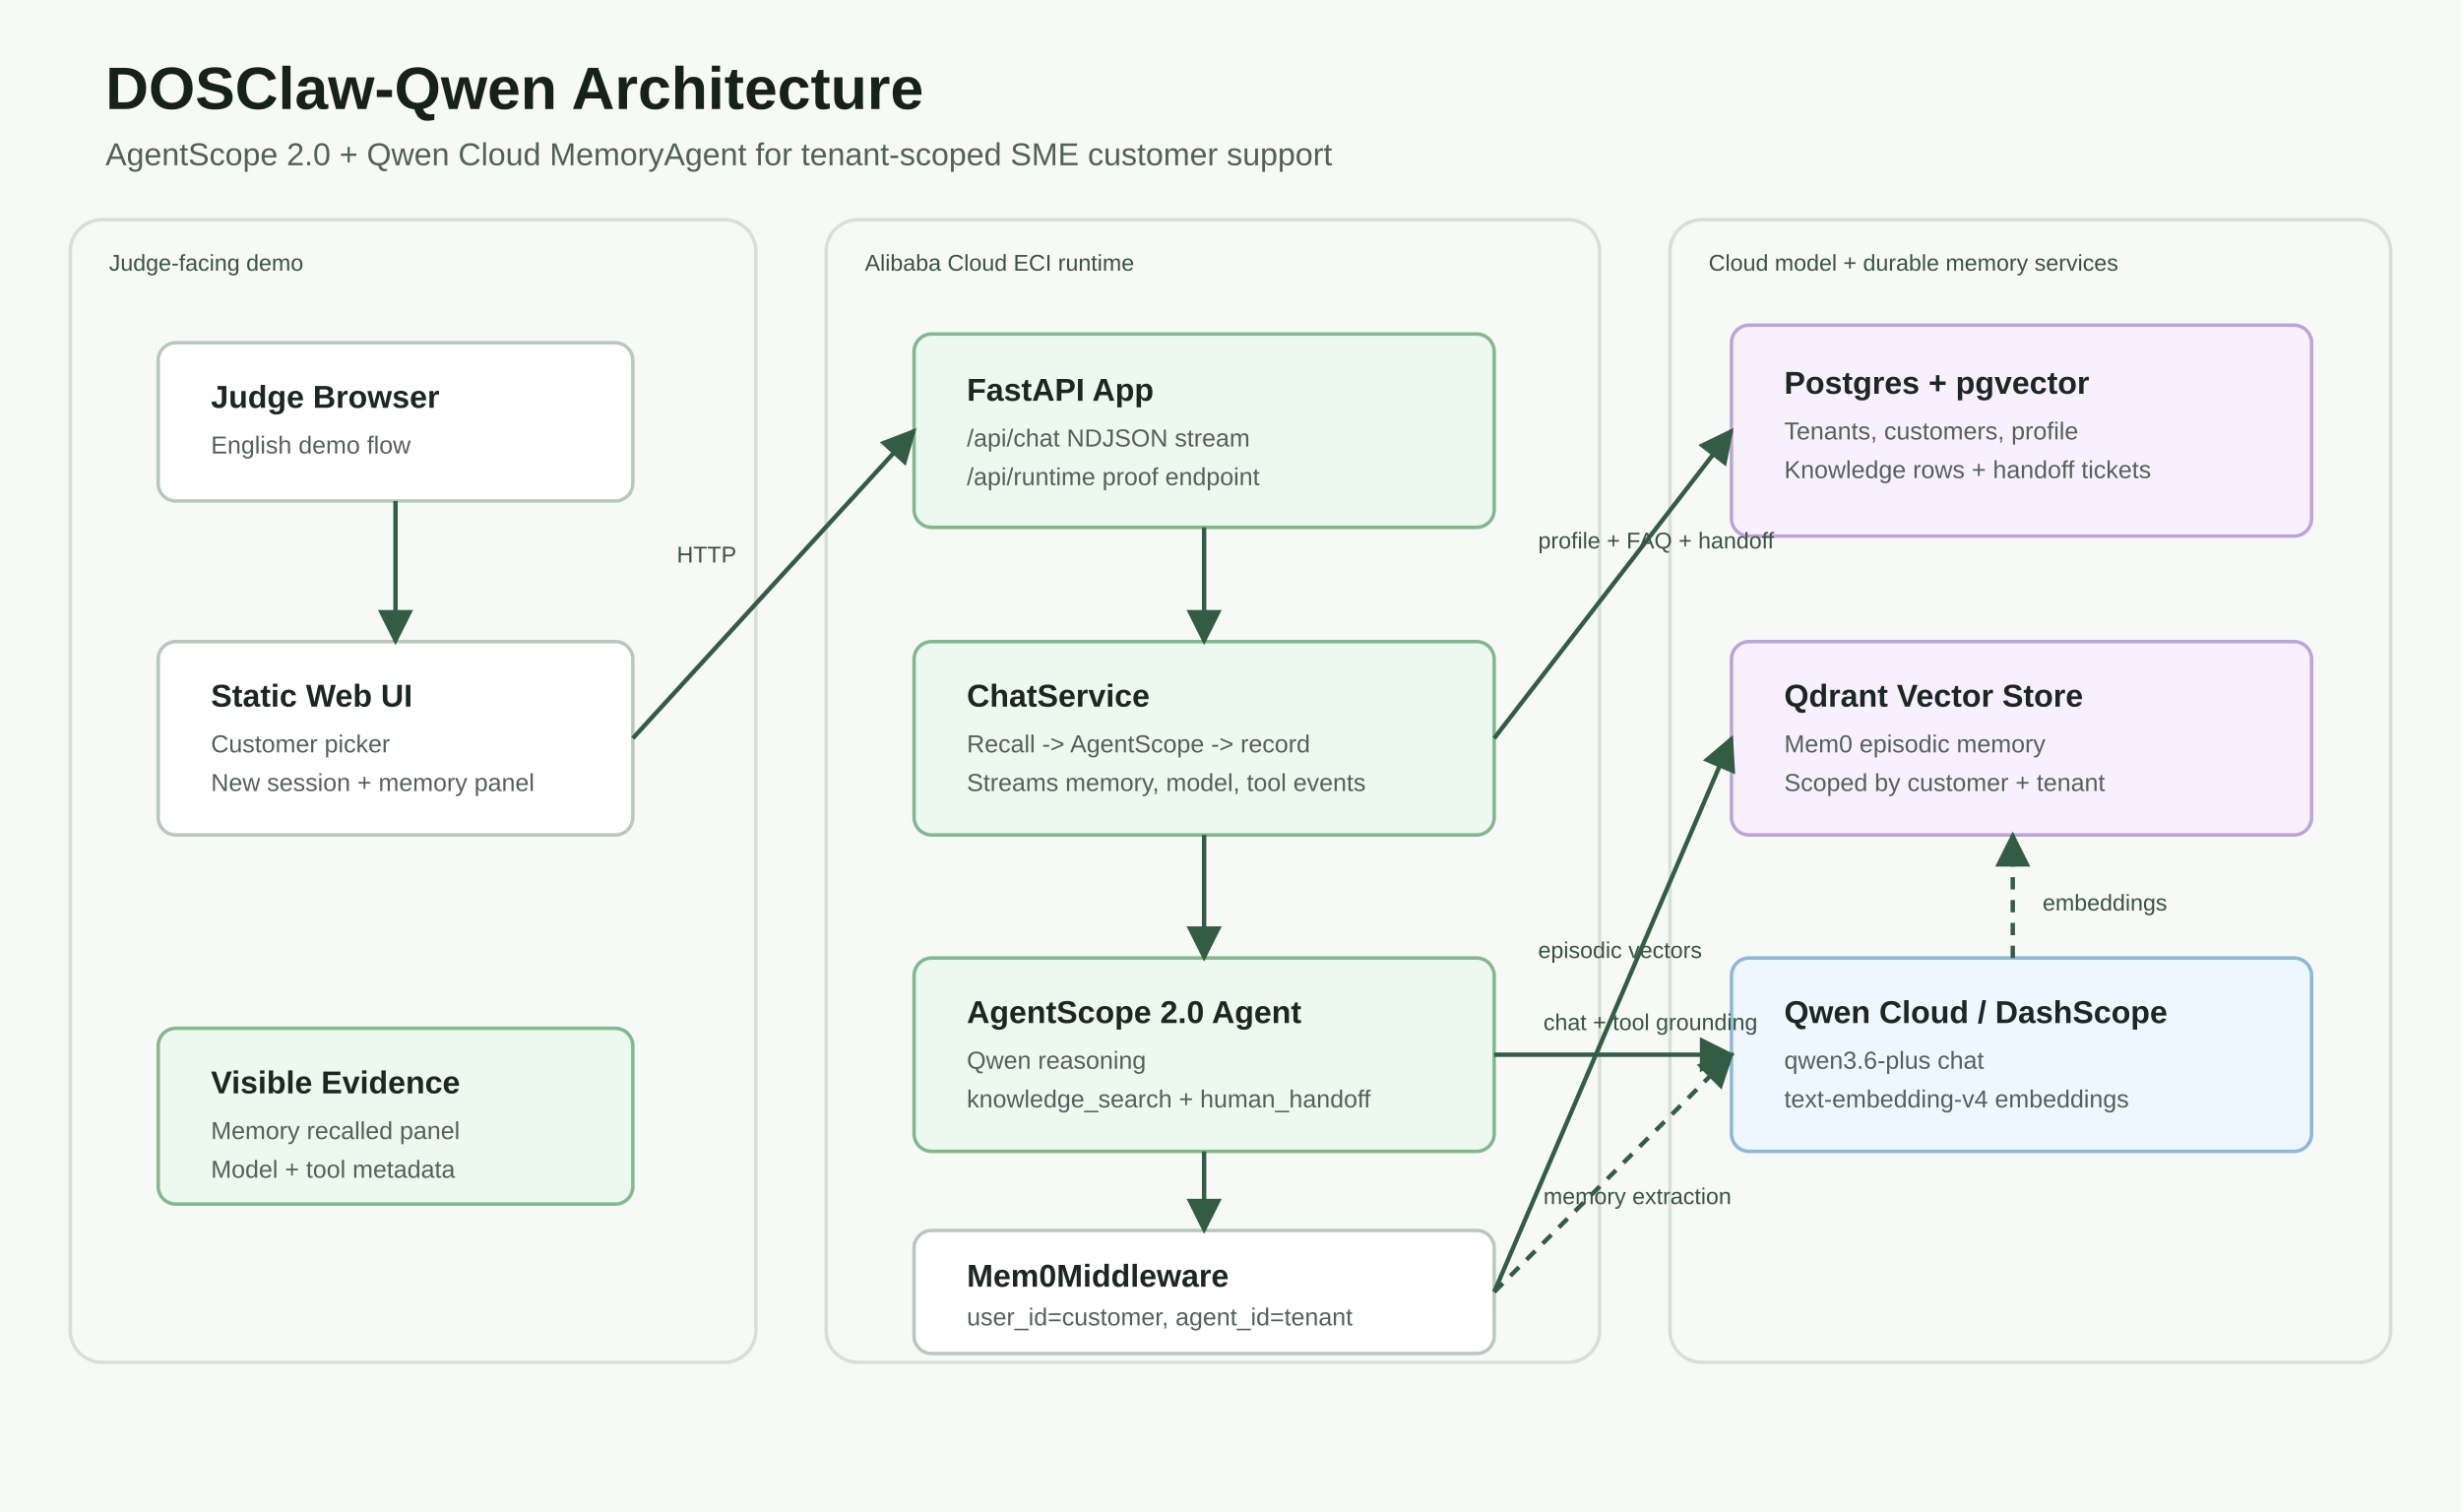
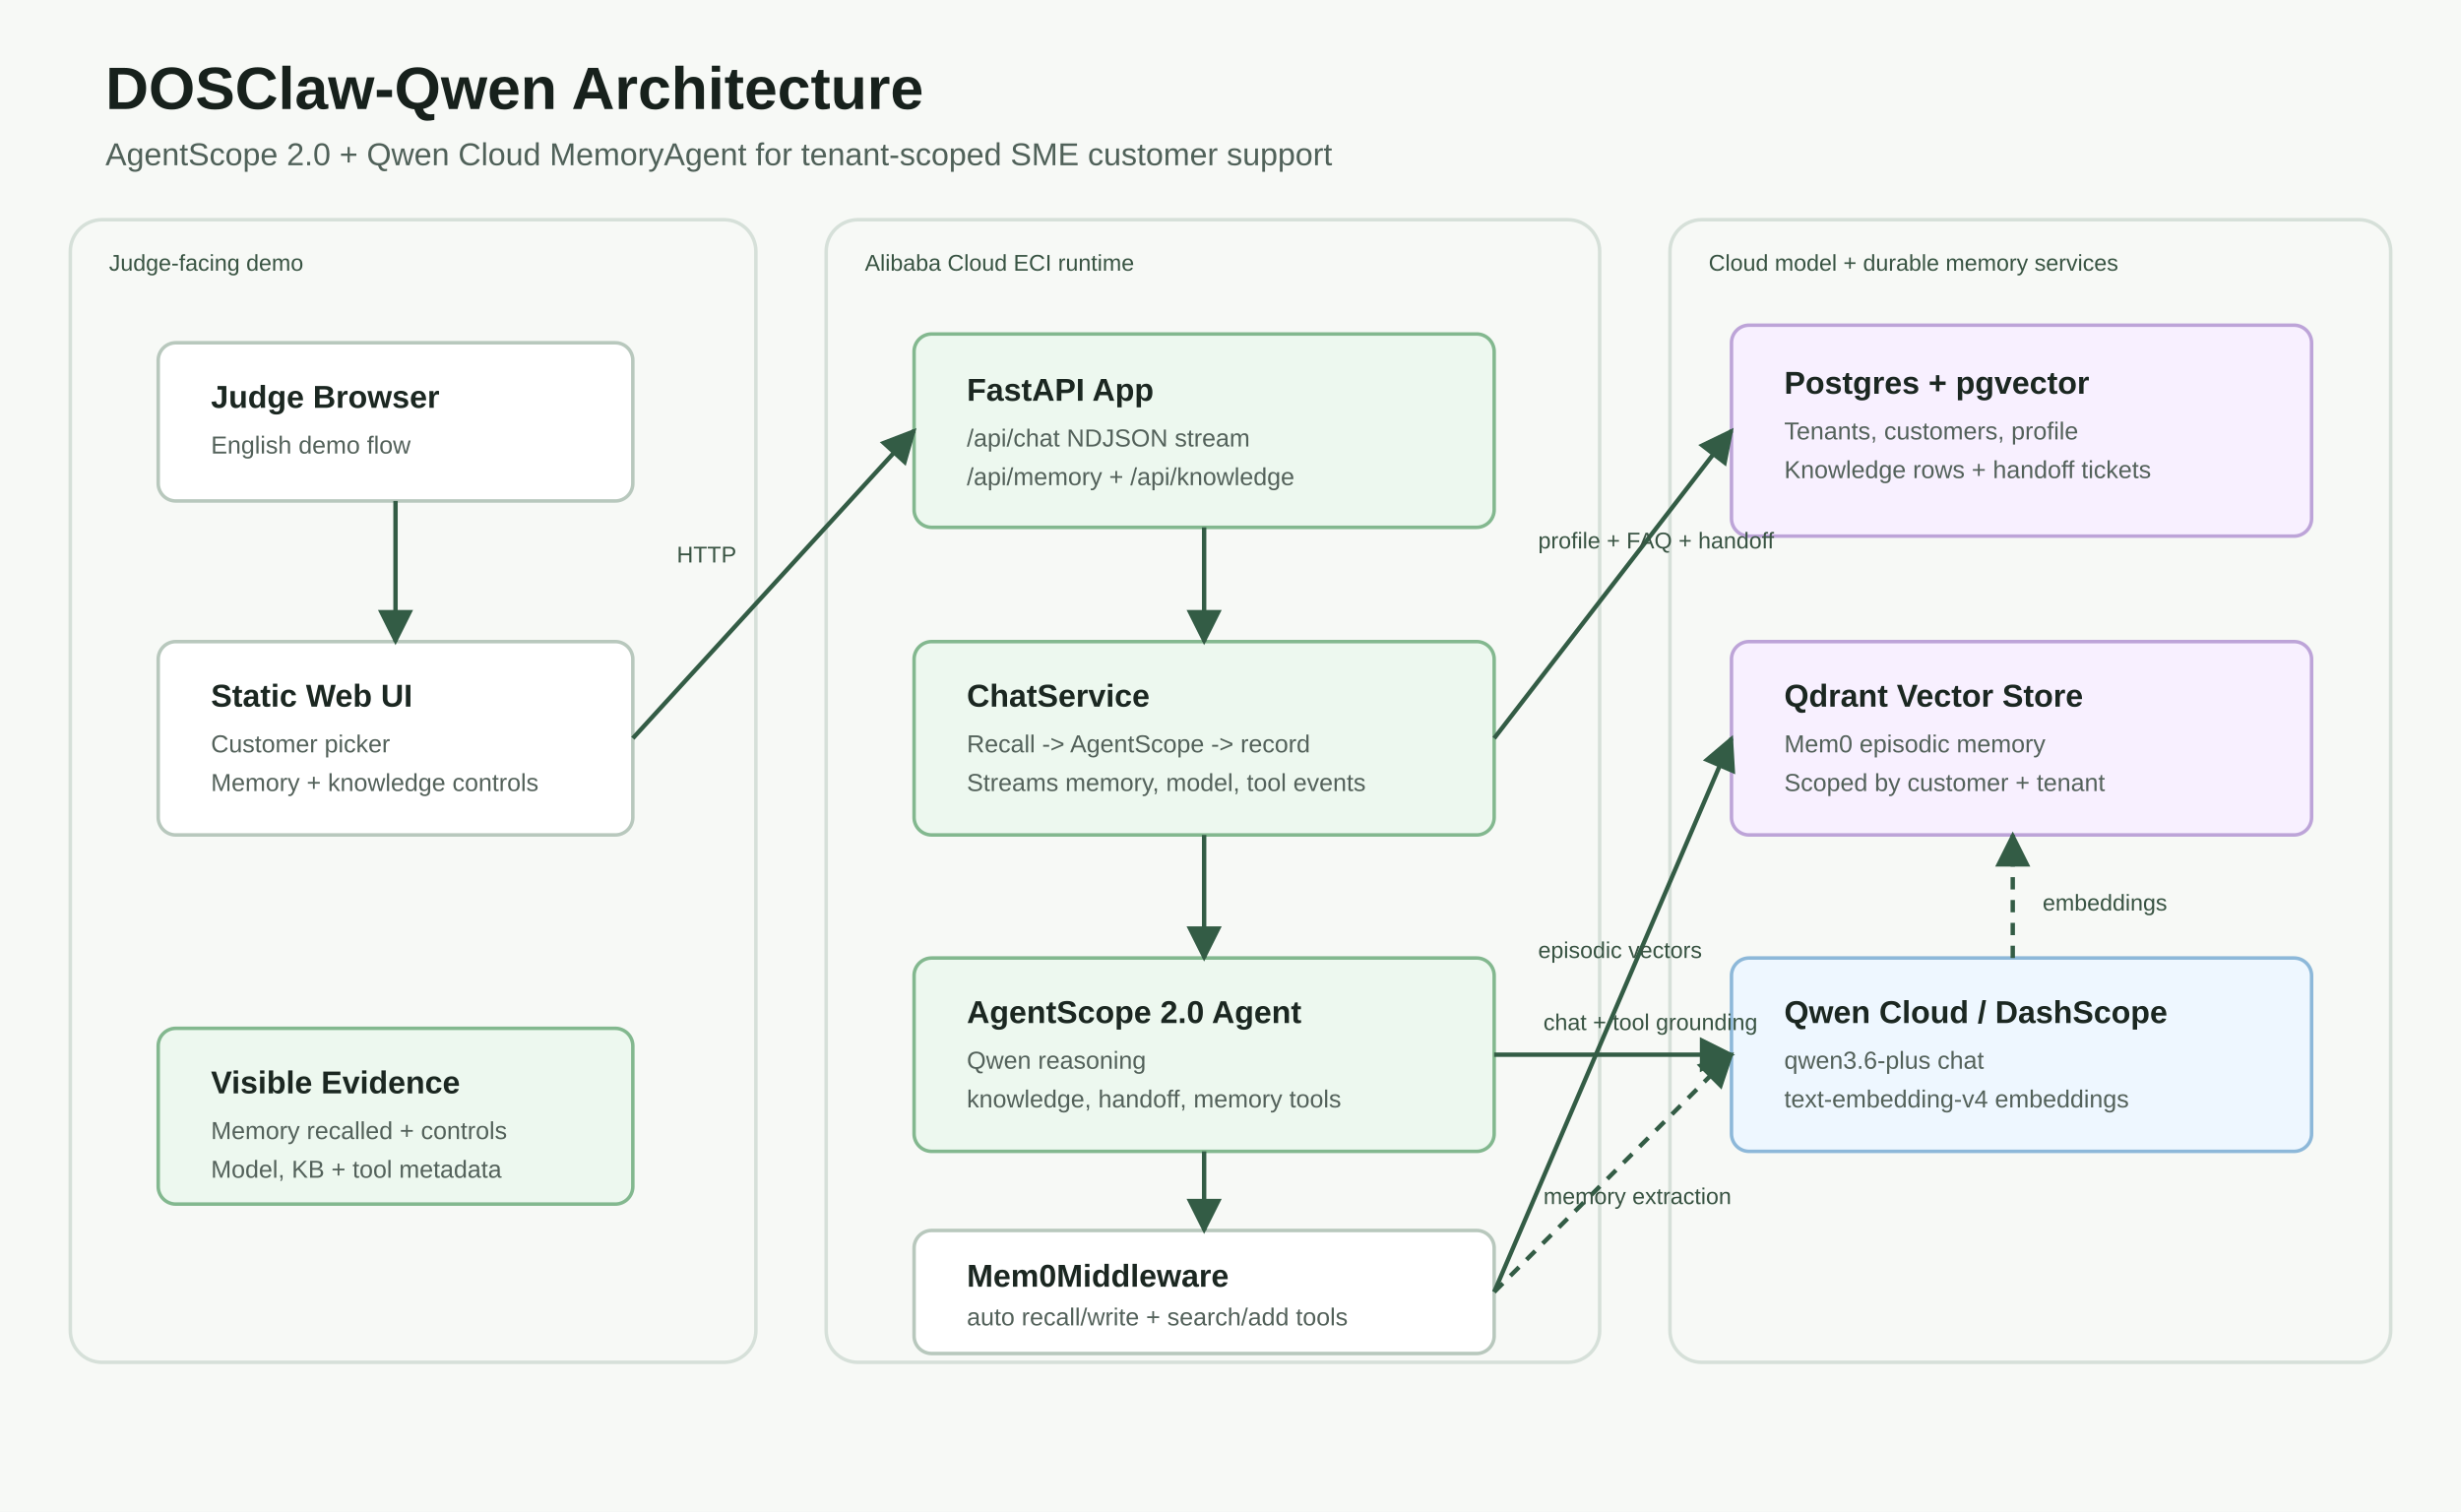
<svg xmlns="http://www.w3.org/2000/svg" width="1400" height="860" viewBox="0 0 1400 860" role="img" aria-labelledby="title desc">
  <defs>
    <marker id="arrow" viewBox="0 0 10 10" refX="9" refY="5" markerWidth="8" markerHeight="8" orient="auto-start-reverse">
      <path d="M 0 0 L 10 5 L 0 10 z" fill="#335c45" />
    </marker>
    <style>
      .bg { fill: #f7f9f6; }
      .title { fill: #17211c; font: 700 34px Segoe UI, Arial, sans-serif; }
      .subtitle { fill: #506159; font: 18px Segoe UI, Arial, sans-serif; }
      .box { fill: #ffffff; stroke: #b8c8bd; stroke-width: 2; rx: 10; }
      .cloud { fill: #eef7ff; stroke: #8db8d9; stroke-width: 2; rx: 10; }
      .store { fill: #f8f0ff; stroke: #bda4d8; stroke-width: 2; rx: 10; }
      .runtime { fill: #edf8ef; stroke: #83b88f; stroke-width: 2; rx: 10; }
      .text { fill: #1b2721; font: 600 18px Segoe UI, Arial, sans-serif; }
      .small { fill: #53615a; font: 14px Segoe UI, Arial, sans-serif; }
      .label { fill: #385342; font: 13px Segoe UI, Arial, sans-serif; }
      .line { stroke: #335c45; stroke-width: 2.5; fill: none; marker-end: url(#arrow); }
      .dash { stroke-dasharray: 7 6; }
      .section { fill: none; stroke: #d6e0d9; stroke-width: 2; rx: 18; }
    </style>
  </defs>
  <rect class="bg" x="0" y="0" width="1400" height="860" />
  <text class="title" x="60" y="62">DOSClaw-Qwen Architecture</text>
  <text class="subtitle" x="60" y="94">AgentScope 2.0 + Qwen Cloud MemoryAgent for tenant-scoped SME customer support</text>
  <rect class="section" x="40" y="125" width="390" height="650" />
  <text class="label" x="62" y="154">Judge-facing demo</text>
  <rect class="section" x="470" y="125" width="440" height="650" />
  <text class="label" x="492" y="154">Alibaba Cloud ECI runtime</text>
  <rect class="section" x="950" y="125" width="410" height="650" />
  <text class="label" x="972" y="154">Cloud model + durable memory services</text>
  <rect class="box" x="90" y="195" width="270" height="90" />
  <text class="text" x="120" y="232">Judge Browser</text>
  <text class="small" x="120" y="258">English demo flow</text>
  <rect class="box" x="90" y="365" width="270" height="110" />
  <text class="text" x="120" y="402">Static Web UI</text>
  <text class="small" x="120" y="428">Customer picker</text>
-   <text class="small" x="120" y="450">New session + memory panel</text>
+   <text class="small" x="120" y="450">Memory + knowledge controls</text>
  <rect class="runtime" x="520" y="190" width="330" height="110" />
  <text class="text" x="550" y="228">FastAPI App</text>
  <text class="small" x="550" y="254">/api/chat NDJSON stream</text>
-   <text class="small" x="550" y="276">/api/runtime proof endpoint</text>
+   <text class="small" x="550" y="276">/api/memory + /api/knowledge</text>
  <rect class="runtime" x="520" y="365" width="330" height="110" />
  <text class="text" x="550" y="402">ChatService</text>
  <text class="small" x="550" y="428">Recall -&gt; AgentScope -&gt; record</text>
  <text class="small" x="550" y="450">Streams memory, model, tool events</text>
  <rect class="runtime" x="520" y="545" width="330" height="110" />
  <text class="text" x="550" y="582">AgentScope 2.0 Agent</text>
  <text class="small" x="550" y="608">Qwen reasoning</text>
-   <text class="small" x="550" y="630">knowledge_search + human_handoff</text>
+   <text class="small" x="550" y="630">knowledge, handoff, memory tools</text>
  <rect class="store" x="985" y="185" width="330" height="120" />
  <text class="text" x="1015" y="224">Postgres + pgvector</text>
  <text class="small" x="1015" y="250">Tenants, customers, profile</text>
  <text class="small" x="1015" y="272">Knowledge rows + handoff tickets</text>
  <rect class="store" x="985" y="365" width="330" height="110" />
  <text class="text" x="1015" y="402">Qdrant Vector Store</text>
  <text class="small" x="1015" y="428">Mem0 episodic memory</text>
  <text class="small" x="1015" y="450">Scoped by customer + tenant</text>
  <rect class="cloud" x="985" y="545" width="330" height="110" />
  <text class="text" x="1015" y="582">Qwen Cloud / DashScope</text>
  <text class="small" x="1015" y="608">qwen3.6-plus chat</text>
  <text class="small" x="1015" y="630">text-embedding-v4 embeddings</text>
  <rect class="box" x="520" y="700" width="330" height="70" />
  <text class="text" x="550" y="732">Mem0Middleware</text>
-   <text class="small" x="550" y="754">user_id=customer, agent_id=tenant</text>
+   <text class="small" x="550" y="754">auto recall/write + search/add tools</text>
  <path class="line" d="M 225 285 L 225 365" />
  <path class="line" d="M 360 420 L 520 245" />
  <text class="label" x="385" y="320">HTTP</text>
  <path class="line" d="M 685 300 L 685 365" />
  <path class="line" d="M 685 475 L 685 545" />
  <path class="line" d="M 850 420 L 985 245" />
  <text class="label" x="875" y="312">profile + FAQ + handoff</text>
  <path class="line" d="M 850 600 L 985 600" />
  <text class="label" x="878" y="586">chat + tool grounding</text>
  <path class="line" d="M 685 655 L 685 700" />
  <path class="line" d="M 850 735 L 985 420" />
  <text class="label" x="875" y="545">episodic vectors</text>
  <path class="line dash" d="M 850 735 L 985 600" />
  <text class="label" x="878" y="685">memory extraction</text>
  <path class="line dash" d="M 1145 545 L 1145 475" />
  <text class="label" x="1162" y="518">embeddings</text>
  <rect class="runtime" x="90" y="585" width="270" height="100" />
  <text class="text" x="120" y="622">Visible Evidence</text>
-   <text class="small" x="120" y="648">Memory recalled panel</text>
-   <text class="small" x="120" y="670">Model + tool metadata</text>
+   <text class="small" x="120" y="648">Memory recalled + controls</text>
+   <text class="small" x="120" y="670">Model, KB + tool metadata</text>
</svg>
